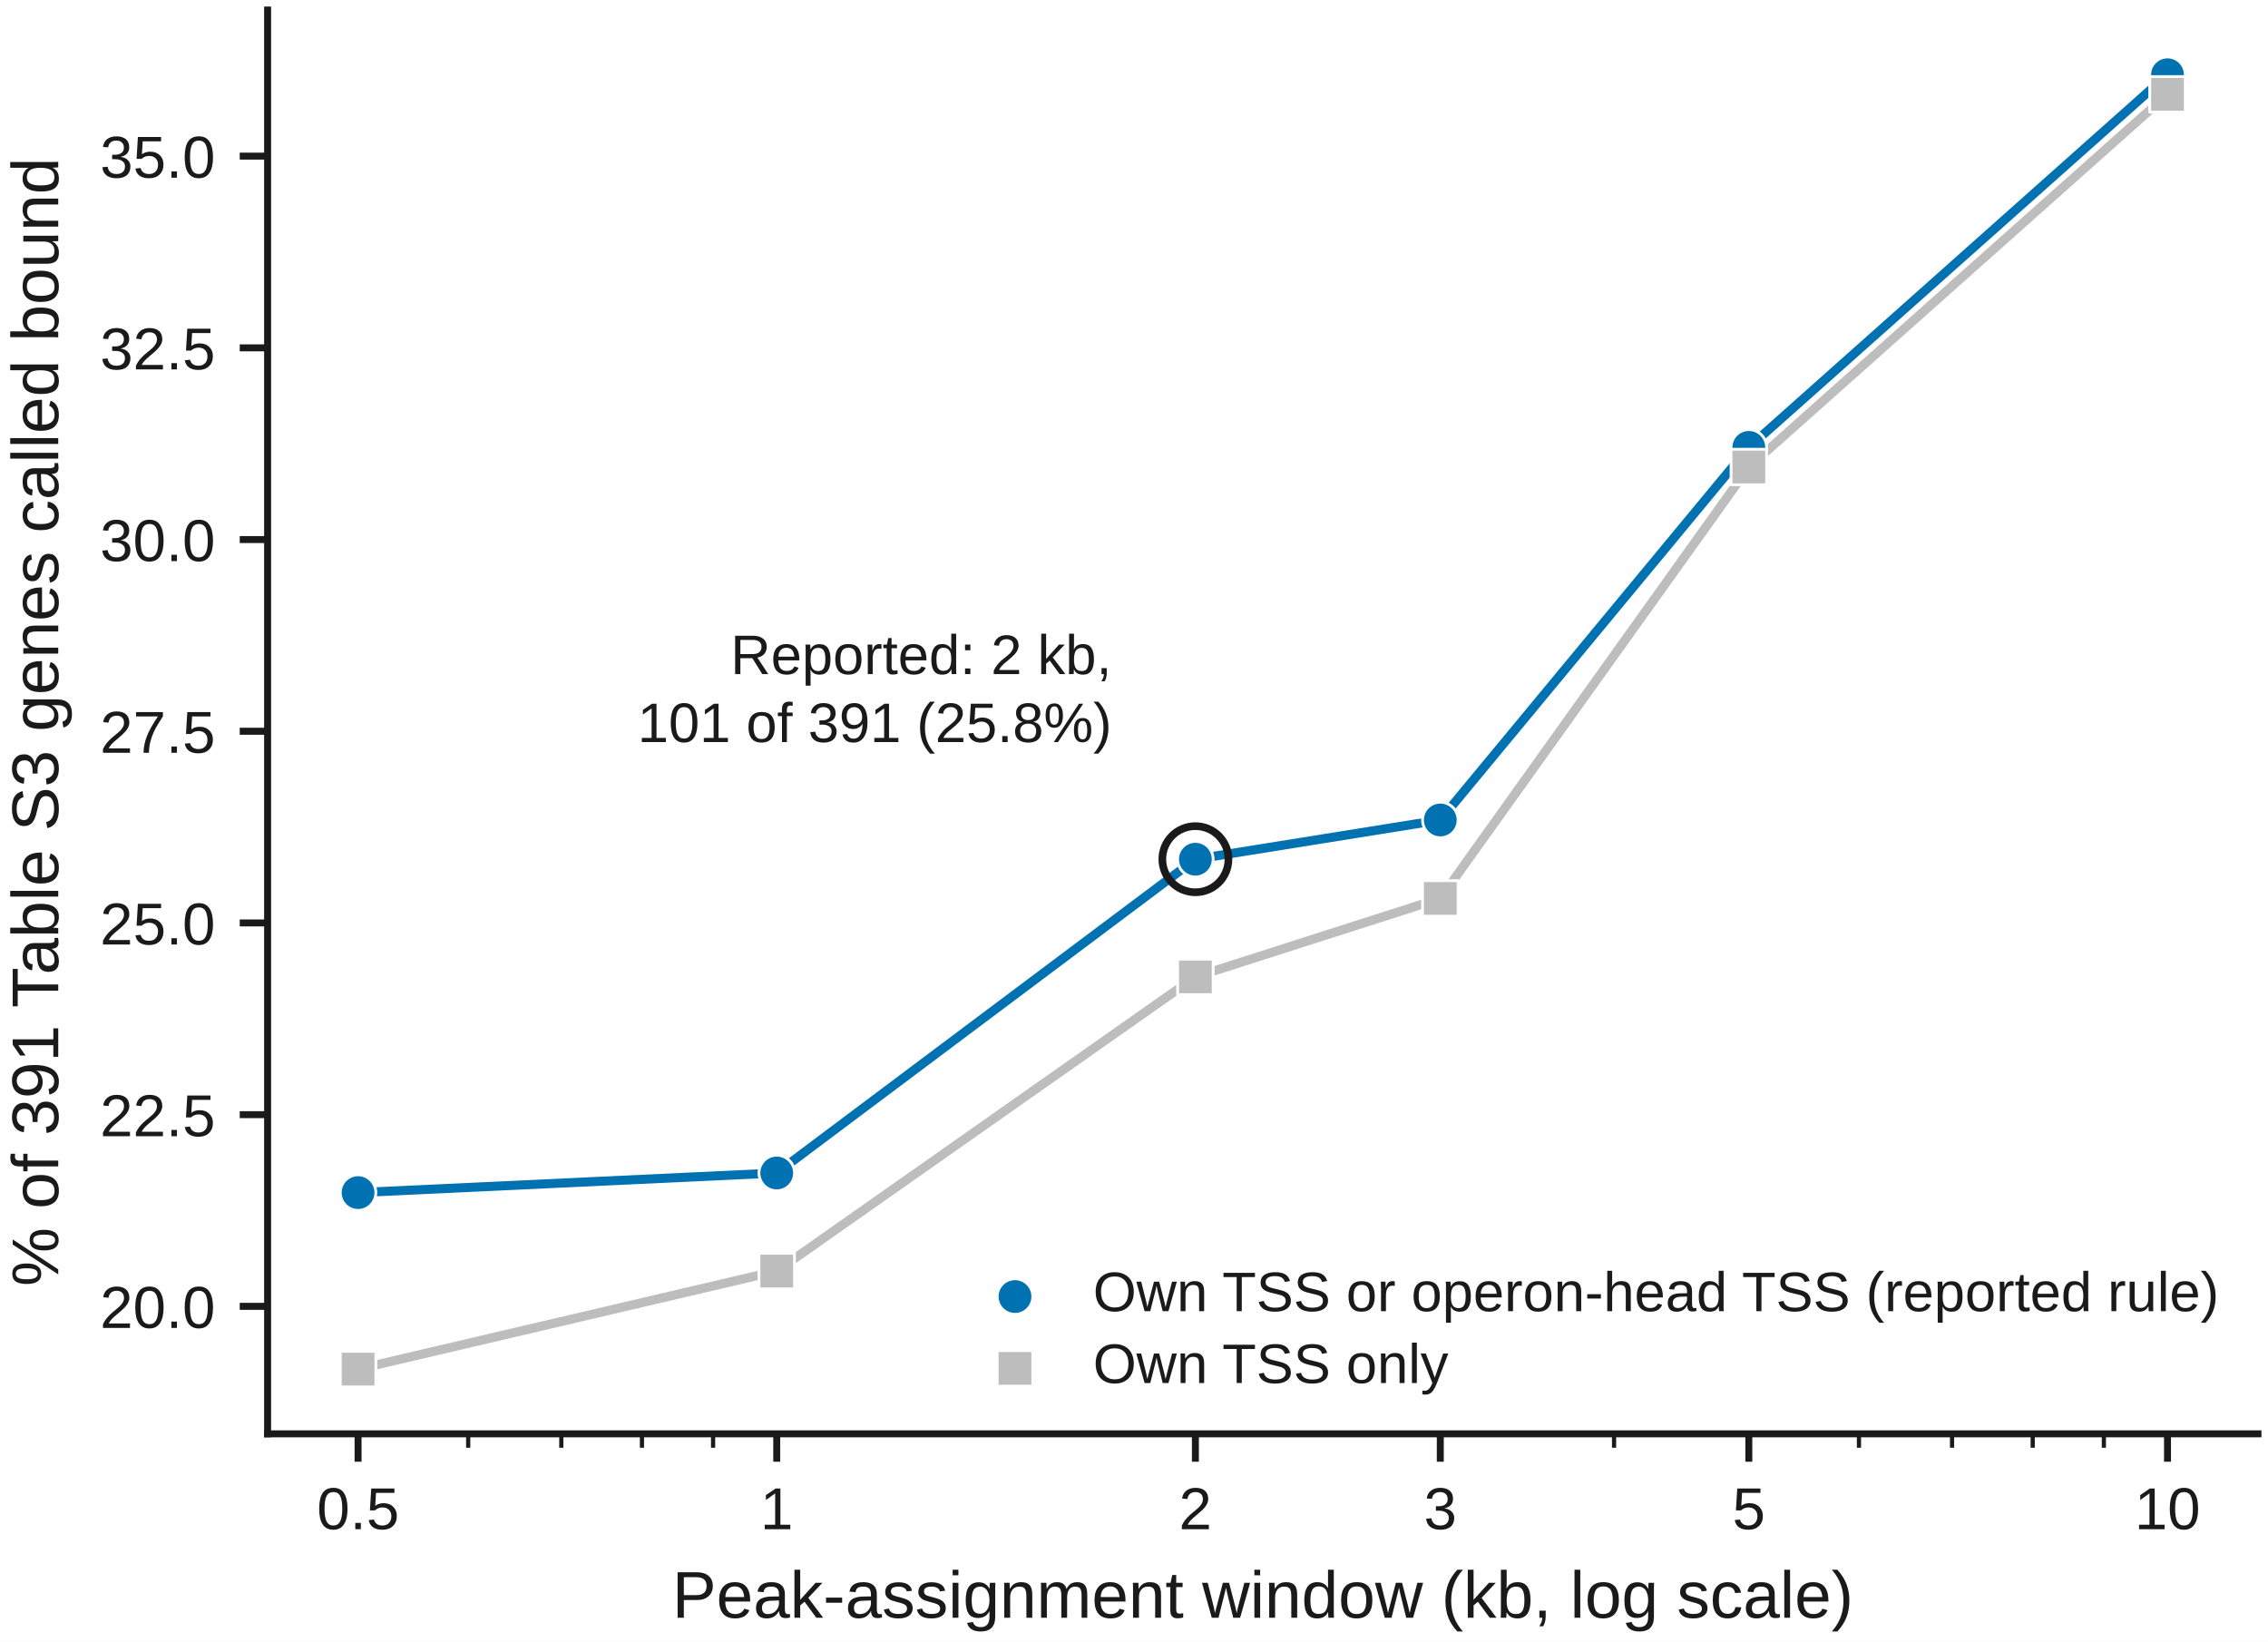
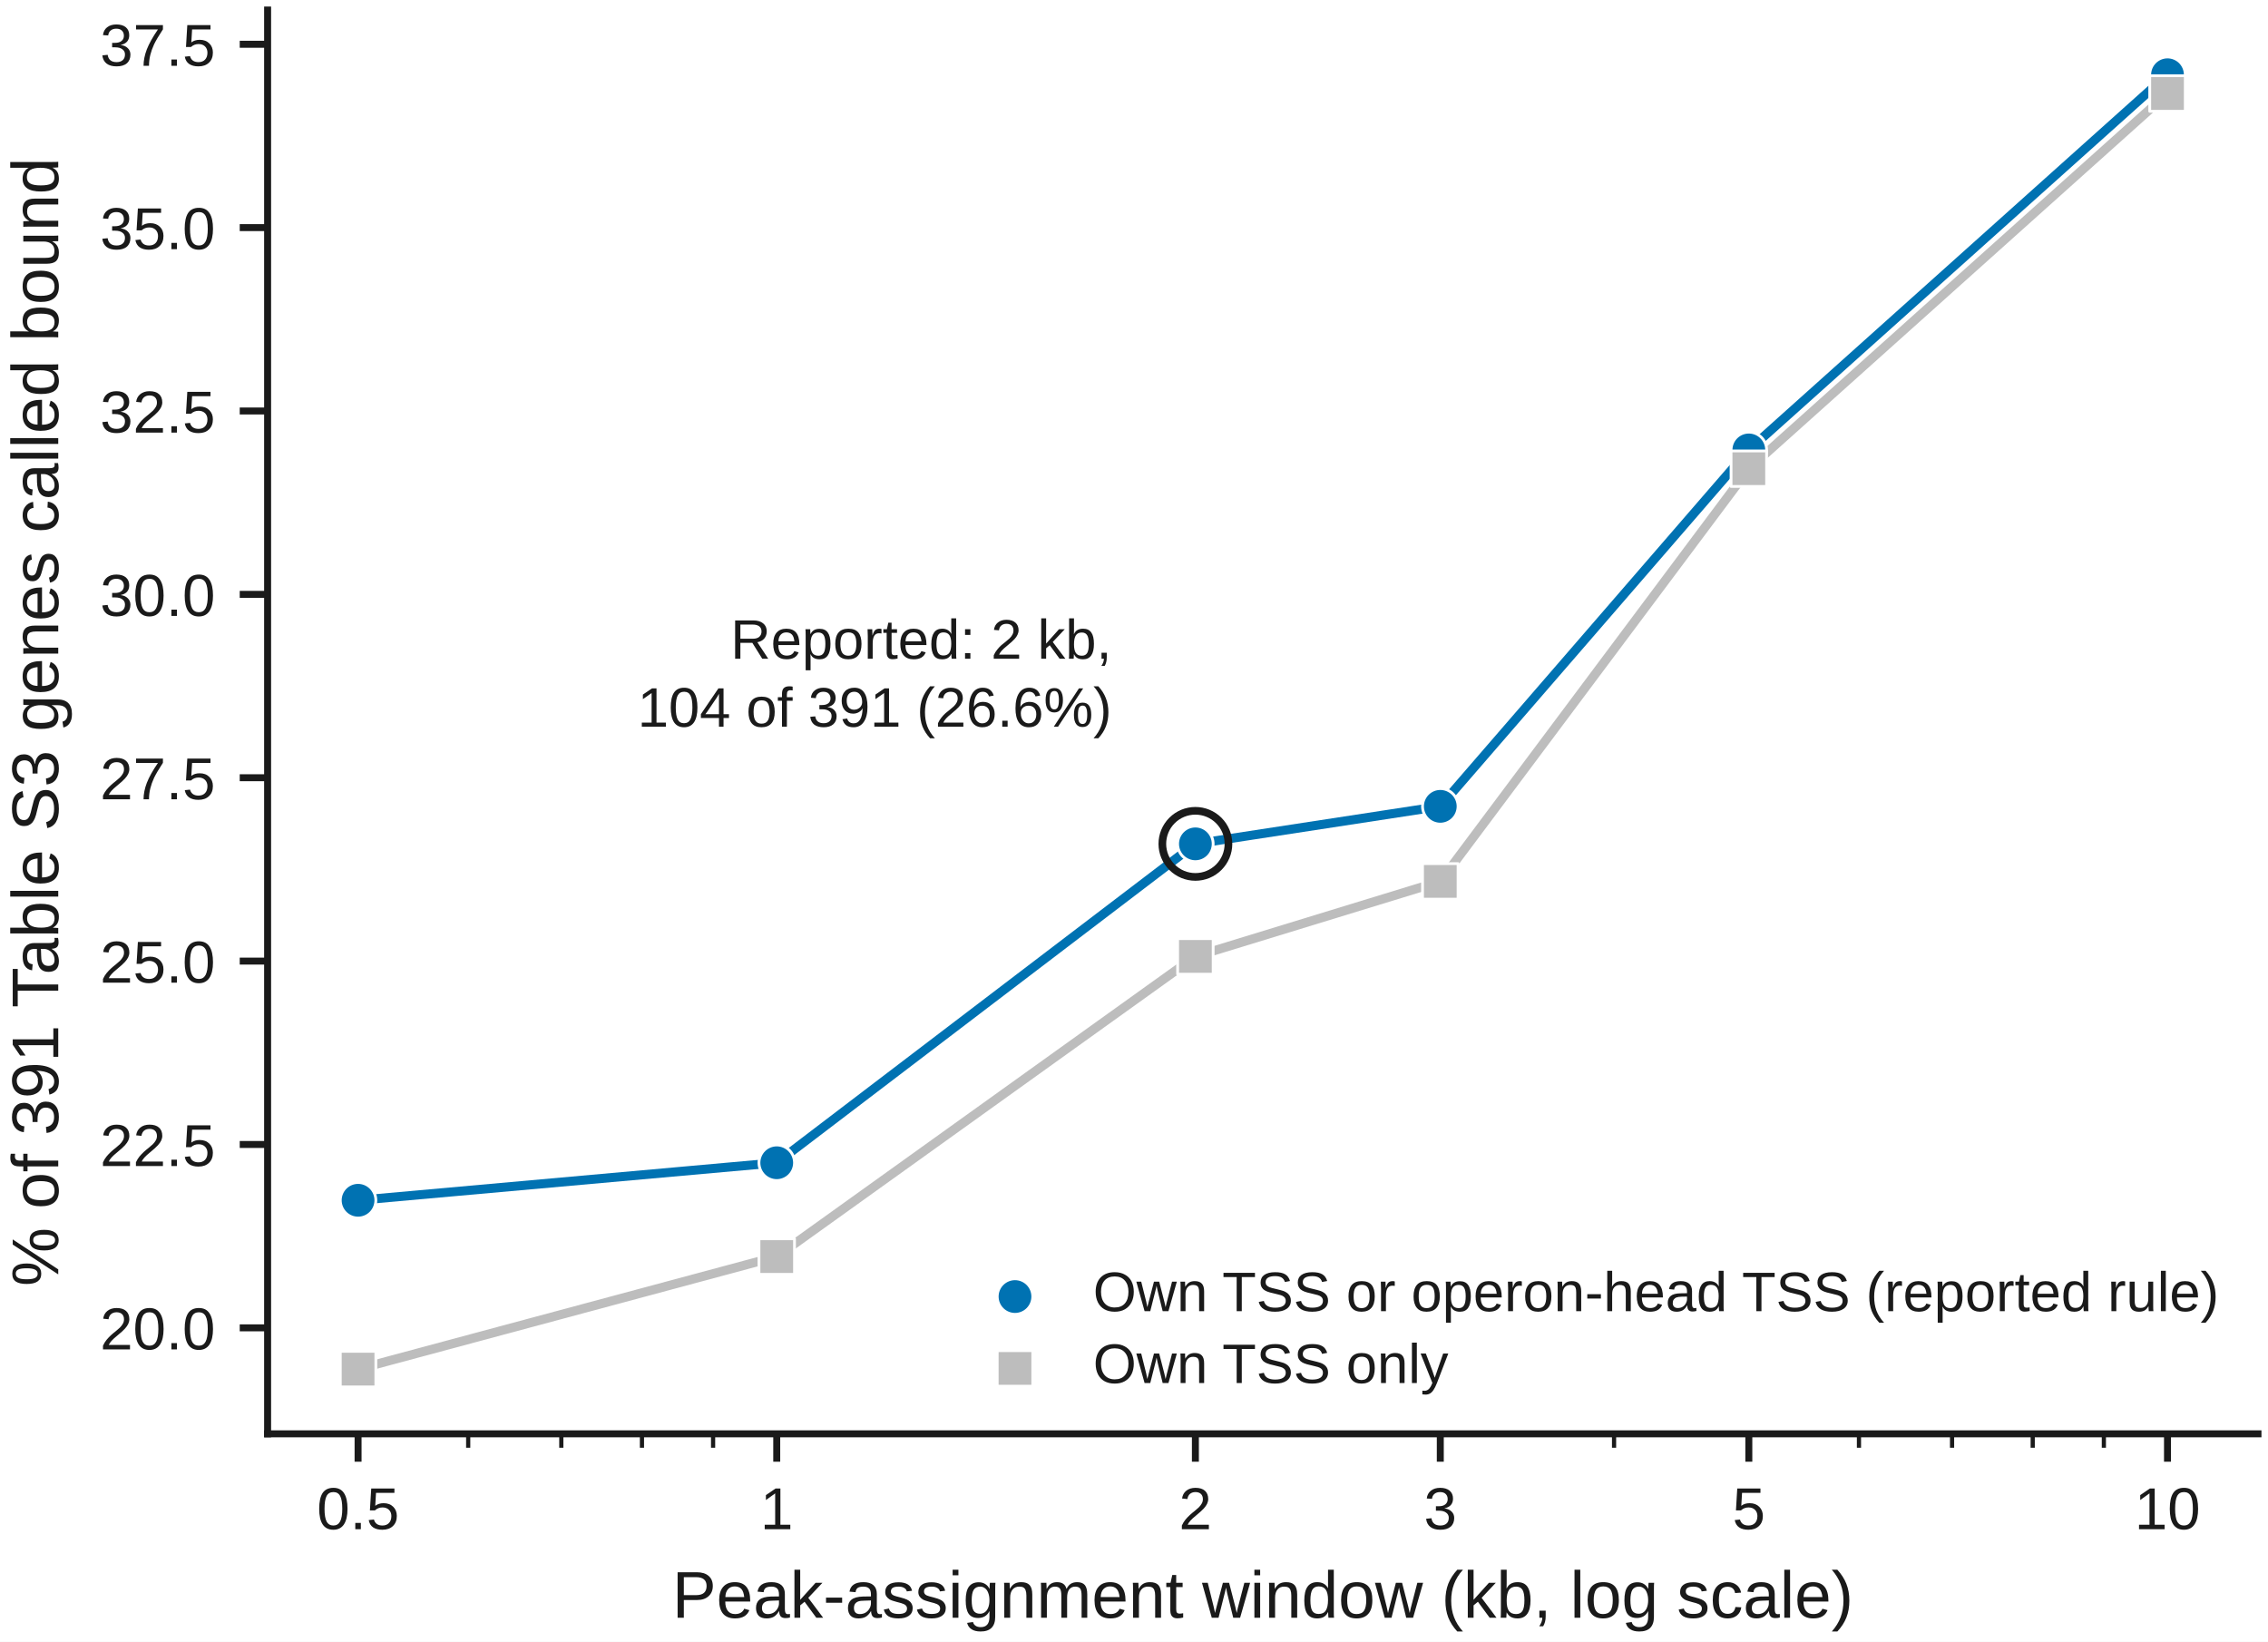
<svg xmlns="http://www.w3.org/2000/svg" xmlns:xlink="http://www.w3.org/1999/xlink" width="325.428pt" height="235.571pt" viewBox="0 0 325.428 235.571" version="1.1">
  <defs>
    <style type="text/css">*{stroke-linejoin: round; stroke-linecap: butt}</style>
  </defs>
  <g id="figure_1">
    <g id="patch_1">
      <path d="M -0 235.571  L 325.428 235.571  L 325.428 0  L -0 0  z " style="fill: #ffffff" />
    </g>
    <g id="axes_1">
      <g id="patch_2">
        <path d="M 38.398 205.739  L 323.988 205.739  L 323.988 1.44  L 38.398 1.44  z " style="fill: #ffffff" />
      </g>
      <g id="matplotlib.axis_1">
        <g id="xtick_1">
          <g id="line2d_1">
            <defs>
-               <path id="m923e457797" d="M 0 0  L 0 4  " style="stroke: #1a1a1a" />
+               <path id="m969621556f" d="M 0 0  L 0 4  " style="stroke: #1a1a1a" />
            </defs>
            <g>
-               <use xlink:href="#m923e457797" x="51.379" y="205.739" style="fill: #1a1a1a; stroke: #1a1a1a" />
+               <use xlink:href="#m969621556f" x="51.379" y="205.739" style="fill: #1a1a1a; stroke: #1a1a1a" />
            </g>
          </g>
          <g id="text_1">
            <text style="font-size: 8.5px; font-family: 'Arial'; text-anchor: middle; fill: #1a1a1a" x="51.379" y="219.427" transform="rotate(-0 51.3789 219.4268)">0.5</text>
          </g>
        </g>
        <g id="xtick_2">
          <g id="line2d_2">
            <g>
-               <use xlink:href="#m923e457797" x="111.451" y="205.739" style="fill: #1a1a1a; stroke: #1a1a1a" />
+               <use xlink:href="#m969621556f" x="111.451" y="205.739" style="fill: #1a1a1a; stroke: #1a1a1a" />
            </g>
          </g>
          <g id="text_2">
            <text style="font-size: 8.5px; font-family: 'Arial'; text-anchor: middle; fill: #1a1a1a" x="111.451" y="219.427" transform="rotate(-0 111.4511 219.4268)">1</text>
          </g>
        </g>
        <g id="xtick_3">
          <g id="line2d_3">
            <g>
-               <use xlink:href="#m923e457797" x="171.523" y="205.739" style="fill: #1a1a1a; stroke: #1a1a1a" />
+               <use xlink:href="#m969621556f" x="171.523" y="205.739" style="fill: #1a1a1a; stroke: #1a1a1a" />
            </g>
          </g>
          <g id="text_3">
            <text style="font-size: 8.5px; font-family: 'Arial'; text-anchor: middle; fill: #1a1a1a" x="171.523" y="219.427" transform="rotate(-0 171.5233 219.4268)">2</text>
          </g>
        </g>
        <g id="xtick_4">
          <g id="line2d_4">
            <g>
-               <use xlink:href="#m923e457797" x="206.663" y="205.739" style="fill: #1a1a1a; stroke: #1a1a1a" />
+               <use xlink:href="#m969621556f" x="206.663" y="205.739" style="fill: #1a1a1a; stroke: #1a1a1a" />
            </g>
          </g>
          <g id="text_4">
            <text style="font-size: 8.5px; font-family: 'Arial'; text-anchor: middle; fill: #1a1a1a" x="206.663" y="219.427" transform="rotate(-0 206.6633 219.4268)">3</text>
          </g>
        </g>
        <g id="xtick_5">
          <g id="line2d_5">
            <g>
-               <use xlink:href="#m923e457797" x="250.934" y="205.739" style="fill: #1a1a1a; stroke: #1a1a1a" />
+               <use xlink:href="#m969621556f" x="250.934" y="205.739" style="fill: #1a1a1a; stroke: #1a1a1a" />
            </g>
          </g>
          <g id="text_5">
            <text style="font-size: 8.5px; font-family: 'Arial'; text-anchor: middle; fill: #1a1a1a" x="250.934" y="219.427" transform="rotate(-0 250.9345 219.4268)">5</text>
          </g>
        </g>
        <g id="xtick_6">
          <g id="line2d_6">
            <g>
-               <use xlink:href="#m923e457797" x="311.007" y="205.739" style="fill: #1a1a1a; stroke: #1a1a1a" />
+               <use xlink:href="#m969621556f" x="311.007" y="205.739" style="fill: #1a1a1a; stroke: #1a1a1a" />
            </g>
          </g>
          <g id="text_6">
            <text style="font-size: 8.5px; font-family: 'Arial'; text-anchor: middle; fill: #1a1a1a" x="311.007" y="219.427" transform="rotate(-0 311.0067 219.4268)">10</text>
          </g>
        </g>
        <g id="xtick_7">
          <g id="line2d_7">
            <defs>
-               <path id="m041bf5f2bb" d="M 0 0  L 0 2  " style="stroke: #1a1a1a; stroke-width: 0.6" />
+               <path id="ma6368fbb3b" d="M 0 0  L 0 2  " style="stroke: #1a1a1a; stroke-width: 0.6" />
            </defs>
            <g>
-               <use xlink:href="#m041bf5f2bb" x="67.18" y="205.739" style="fill: #1a1a1a; stroke: #1a1a1a; stroke-width: 0.6" />
+               <use xlink:href="#ma6368fbb3b" x="67.18" y="205.739" style="fill: #1a1a1a; stroke: #1a1a1a; stroke-width: 0.6" />
            </g>
          </g>
        </g>
        <g id="xtick_8">
          <g id="line2d_8">
            <g>
-               <use xlink:href="#m041bf5f2bb" x="80.54" y="205.739" style="fill: #1a1a1a; stroke: #1a1a1a; stroke-width: 0.6" />
+               <use xlink:href="#ma6368fbb3b" x="80.54" y="205.739" style="fill: #1a1a1a; stroke: #1a1a1a; stroke-width: 0.6" />
            </g>
          </g>
        </g>
        <g id="xtick_9">
          <g id="line2d_9">
            <g>
-               <use xlink:href="#m041bf5f2bb" x="92.112" y="205.739" style="fill: #1a1a1a; stroke: #1a1a1a; stroke-width: 0.6" />
+               <use xlink:href="#ma6368fbb3b" x="92.112" y="205.739" style="fill: #1a1a1a; stroke: #1a1a1a; stroke-width: 0.6" />
            </g>
          </g>
        </g>
        <g id="xtick_10">
          <g id="line2d_10">
            <g>
-               <use xlink:href="#m041bf5f2bb" x="102.32" y="205.739" style="fill: #1a1a1a; stroke: #1a1a1a; stroke-width: 0.6" />
+               <use xlink:href="#ma6368fbb3b" x="102.32" y="205.739" style="fill: #1a1a1a; stroke: #1a1a1a; stroke-width: 0.6" />
            </g>
          </g>
        </g>
        <g id="xtick_11">
          <g id="line2d_11">
            <g>
-               <use xlink:href="#m041bf5f2bb" x="231.596" y="205.739" style="fill: #1a1a1a; stroke: #1a1a1a; stroke-width: 0.6" />
+               <use xlink:href="#ma6368fbb3b" x="231.596" y="205.739" style="fill: #1a1a1a; stroke: #1a1a1a; stroke-width: 0.6" />
            </g>
          </g>
        </g>
        <g id="xtick_12">
          <g id="line2d_12">
            <g>
-               <use xlink:href="#m041bf5f2bb" x="266.736" y="205.739" style="fill: #1a1a1a; stroke: #1a1a1a; stroke-width: 0.6" />
+               <use xlink:href="#ma6368fbb3b" x="266.736" y="205.739" style="fill: #1a1a1a; stroke: #1a1a1a; stroke-width: 0.6" />
            </g>
          </g>
        </g>
        <g id="xtick_13">
          <g id="line2d_13">
            <g>
-               <use xlink:href="#m041bf5f2bb" x="280.095" y="205.739" style="fill: #1a1a1a; stroke: #1a1a1a; stroke-width: 0.6" />
+               <use xlink:href="#ma6368fbb3b" x="280.095" y="205.739" style="fill: #1a1a1a; stroke: #1a1a1a; stroke-width: 0.6" />
            </g>
          </g>
        </g>
        <g id="xtick_14">
          <g id="line2d_14">
            <g>
-               <use xlink:href="#m041bf5f2bb" x="291.668" y="205.739" style="fill: #1a1a1a; stroke: #1a1a1a; stroke-width: 0.6" />
+               <use xlink:href="#ma6368fbb3b" x="291.668" y="205.739" style="fill: #1a1a1a; stroke: #1a1a1a; stroke-width: 0.6" />
            </g>
          </g>
        </g>
        <g id="xtick_15">
          <g id="line2d_15">
            <g>
-               <use xlink:href="#m041bf5f2bb" x="301.876" y="205.739" style="fill: #1a1a1a; stroke: #1a1a1a; stroke-width: 0.6" />
+               <use xlink:href="#ma6368fbb3b" x="301.876" y="205.739" style="fill: #1a1a1a; stroke: #1a1a1a; stroke-width: 0.6" />
            </g>
          </g>
        </g>
        <g id="text_7">
          <text style="font-size: 9.5px; font-family: 'Arial'; text-anchor: middle; fill: #1a1a1a" x="181.193" y="232.132" transform="rotate(-0 181.1928 232.1319)">Peak-assignment window (kb, log scale)</text>
        </g>
      </g>
      <g id="matplotlib.axis_2">
        <g id="ytick_1">
          <g id="line2d_16">
            <defs>
-               <path id="me5d1faef4f" d="M 0 0  L -4 0  " style="stroke: #1a1a1a" />
+               <path id="m55e130d418" d="M 0 0  L -4 0  " style="stroke: #1a1a1a" />
            </defs>
            <g>
-               <use xlink:href="#me5d1faef4f" x="38.398" y="187.447" style="fill: #1a1a1a; stroke: #1a1a1a" />
+               <use xlink:href="#m55e130d418" x="38.398" y="190.531" style="fill: #1a1a1a; stroke: #1a1a1a" />
            </g>
          </g>
          <g id="text_8">
-             <text style="font-size: 8.5px; font-family: 'Arial'; text-anchor: end; fill: #1a1a1a" x="30.898" y="190.542" transform="rotate(-0 30.89751 190.5415)">20.0</text>
+             <text style="font-size: 8.5px; font-family: 'Arial'; text-anchor: end; fill: #1a1a1a" x="30.898" y="193.625" transform="rotate(-0 30.89751 193.6247)">20.0</text>
          </g>
        </g>
        <g id="ytick_2">
          <g id="line2d_17">
            <g>
-               <use xlink:href="#me5d1faef4f" x="38.398" y="159.94" style="fill: #1a1a1a; stroke: #1a1a1a" />
+               <use xlink:href="#m55e130d418" x="38.398" y="164.219" style="fill: #1a1a1a; stroke: #1a1a1a" />
            </g>
          </g>
          <g id="text_9">
-             <text style="font-size: 8.5px; font-family: 'Arial'; text-anchor: end; fill: #1a1a1a" x="30.898" y="163.034" transform="rotate(-0 30.89751 163.0344)">22.5</text>
+             <text style="font-size: 8.5px; font-family: 'Arial'; text-anchor: end; fill: #1a1a1a" x="30.898" y="167.314" transform="rotate(-0 30.89751 167.3135)">22.5</text>
          </g>
        </g>
        <g id="ytick_3">
          <g id="line2d_18">
            <g>
-               <use xlink:href="#me5d1faef4f" x="38.398" y="132.433" style="fill: #1a1a1a; stroke: #1a1a1a" />
+               <use xlink:href="#m55e130d418" x="38.398" y="137.908" style="fill: #1a1a1a; stroke: #1a1a1a" />
            </g>
          </g>
          <g id="text_10">
-             <text style="font-size: 8.5px; font-family: 'Arial'; text-anchor: end; fill: #1a1a1a" x="30.898" y="135.527" transform="rotate(-0 30.89751 135.5272)">25.0</text>
+             <text style="font-size: 8.5px; font-family: 'Arial'; text-anchor: end; fill: #1a1a1a" x="30.898" y="141.002" transform="rotate(-0 30.89751 141.0023)">25.0</text>
          </g>
        </g>
        <g id="ytick_4">
          <g id="line2d_19">
            <g>
-               <use xlink:href="#me5d1faef4f" x="38.398" y="104.926" style="fill: #1a1a1a; stroke: #1a1a1a" />
+               <use xlink:href="#m55e130d418" x="38.398" y="111.597" style="fill: #1a1a1a; stroke: #1a1a1a" />
            </g>
          </g>
          <g id="text_11">
-             <text style="font-size: 8.5px; font-family: 'Arial'; text-anchor: end; fill: #1a1a1a" x="30.898" y="108.02" transform="rotate(-0 30.89751 108.0201)">27.5</text>
+             <text style="font-size: 8.5px; font-family: 'Arial'; text-anchor: end; fill: #1a1a1a" x="30.898" y="114.691" transform="rotate(-0 30.89751 114.6912)">27.5</text>
          </g>
        </g>
        <g id="ytick_5">
          <g id="line2d_20">
            <g>
-               <use xlink:href="#me5d1faef4f" x="38.398" y="77.419" style="fill: #1a1a1a; stroke: #1a1a1a" />
+               <use xlink:href="#m55e130d418" x="38.398" y="85.286" style="fill: #1a1a1a; stroke: #1a1a1a" />
            </g>
          </g>
          <g id="text_12">
-             <text style="font-size: 8.5px; font-family: 'Arial'; text-anchor: end; fill: #1a1a1a" x="30.898" y="80.513" transform="rotate(-0 30.89751 80.51293)">30.0</text>
+             <text style="font-size: 8.5px; font-family: 'Arial'; text-anchor: end; fill: #1a1a1a" x="30.898" y="88.38" transform="rotate(-0 30.89751 88.37998)">30.0</text>
          </g>
        </g>
        <g id="ytick_6">
          <g id="line2d_21">
            <g>
-               <use xlink:href="#me5d1faef4f" x="38.398" y="49.912" style="fill: #1a1a1a; stroke: #1a1a1a" />
+               <use xlink:href="#m55e130d418" x="38.398" y="58.975" style="fill: #1a1a1a; stroke: #1a1a1a" />
            </g>
          </g>
          <g id="text_13">
-             <text style="font-size: 8.5px; font-family: 'Arial'; text-anchor: end; fill: #1a1a1a" x="30.898" y="53.006" transform="rotate(-0 30.89751 53.00578)">32.5</text>
+             <text style="font-size: 8.5px; font-family: 'Arial'; text-anchor: end; fill: #1a1a1a" x="30.898" y="62.069" transform="rotate(-0 30.89751 62.0688)">32.5</text>
          </g>
        </g>
        <g id="ytick_7">
          <g id="line2d_22">
            <g>
-               <use xlink:href="#me5d1faef4f" x="38.398" y="22.405" style="fill: #1a1a1a; stroke: #1a1a1a" />
+               <use xlink:href="#m55e130d418" x="38.398" y="32.663" style="fill: #1a1a1a; stroke: #1a1a1a" />
            </g>
          </g>
          <g id="text_14">
-             <text style="font-size: 8.5px; font-family: 'Arial'; text-anchor: end; fill: #1a1a1a" x="30.898" y="25.499" transform="rotate(-0 30.89751 25.49864)">35.0</text>
-           </g>
-         </g>
-         <g id="text_15">
+             <text style="font-size: 8.5px; font-family: 'Arial'; text-anchor: end; fill: #1a1a1a" x="30.898" y="35.758" transform="rotate(-0 30.89751 35.75762)">35.0</text>
+           </g>
+         </g>
+         <g id="ytick_8">
+           <g id="line2d_23">
+             <g>
+               <use xlink:href="#m55e130d418" x="38.398" y="6.352" style="fill: #1a1a1a; stroke: #1a1a1a" />
+             </g>
+           </g>
+           <g id="text_15">
+             <text style="font-size: 8.5px; font-family: 'Arial'; text-anchor: end; fill: #1a1a1a" x="30.898" y="9.446" transform="rotate(-0 30.89751 9.446434)">37.5</text>
+           </g>
+         </g>
+         <g id="text_16">
          <text style="font-size: 9.5px; font-family: 'Arial'; text-anchor: middle; fill: #1a1a1a" x="8.356" y="103.589" transform="rotate(-90 8.35626 103.5893)">% of 391 Table S3 genes called bound</text>
        </g>
      </g>
-       <g id="line2d_23">
-         <path d="M 51.379 171.126  L 111.451 168.312  L 171.523 123.288  L 206.663 117.659  L 250.934 64.193  L 311.007 10.726  " clip-path="url(#p7426af1114)" style="fill: none; stroke: #0072b2; stroke-width: 1.3; stroke-linecap: square" />
-       </g>
      <g id="line2d_24">
-         <path d="M 51.379 196.452  L 111.451 182.382  L 171.523 140.172  L 206.663 128.916  L 250.934 67.007  L 311.007 13.54  " clip-path="url(#p7426af1114)" style="fill: none; stroke: #bdbdbd; stroke-width: 1.3; stroke-linecap: square" />
+         <path d="M 51.379 172.227  L 111.451 166.844  L 171.523 121.085  L 206.663 115.702  L 250.934 64.56  L 311.007 10.726  " clip-path="url(#p50a26bc12c)" style="fill: none; stroke: #0072b2; stroke-width: 1.3; stroke-linecap: square" />
+       </g>
+       <g id="line2d_25">
+         <path d="M 51.379 196.452  L 111.451 180.302  L 171.523 137.235  L 206.663 126.469  L 250.934 67.252  L 311.007 13.418  " clip-path="url(#p50a26bc12c)" style="fill: none; stroke: #bdbdbd; stroke-width: 1.3; stroke-linecap: square" />
      </g>
      <g id="patch_3">
        <path d="M 38.398 205.739  L 38.398 1.44  " style="fill: none; stroke: #1a1a1a; stroke-linejoin: miter; stroke-linecap: square" />
      </g>
      <g id="patch_4">
        <path d="M 38.398 205.739  L 323.988 205.739  " style="fill: none; stroke: #1a1a1a; stroke-linejoin: miter; stroke-linecap: square" />
      </g>
      <g id="PathCollection_1">
        <defs>
-           <path id="m2e69849ef7" d="M 0 2.55  C 0.676 2.55 1.325 2.281 1.803 1.803  C 2.281 1.325 2.55 0.676 2.55 0  C 2.55 -0.676 2.281 -1.325 1.803 -1.803  C 1.325 -2.281 0.676 -2.55 0 -2.55  C -0.676 -2.55 -1.325 -2.281 -1.803 -1.803  C -2.281 -1.325 -2.55 -0.676 -2.55 0  C -2.55 0.676 -2.281 1.325 -1.803 1.803  C -1.325 2.281 -0.676 2.55 0 2.55  z " style="stroke: #ffffff; stroke-width: 0.4" />
+           <path id="mab5b31d5b5" d="M 0 2.55  C 0.676 2.55 1.325 2.281 1.803 1.803  C 2.281 1.325 2.55 0.676 2.55 0  C 2.55 -0.676 2.281 -1.325 1.803 -1.803  C 1.325 -2.281 0.676 -2.55 0 -2.55  C -0.676 -2.55 -1.325 -2.281 -1.803 -1.803  C -2.281 -1.325 -2.55 -0.676 -2.55 0  C -2.55 0.676 -2.281 1.325 -1.803 1.803  C -1.325 2.281 -0.676 2.55 0 2.55  z " style="stroke: #ffffff; stroke-width: 0.4" />
        </defs>
-         <g clip-path="url(#p7426af1114)">
-           <use xlink:href="#m2e69849ef7" x="51.379" y="171.126" style="fill: #0072b2; stroke: #ffffff; stroke-width: 0.4" />
-           <use xlink:href="#m2e69849ef7" x="111.451" y="168.312" style="fill: #0072b2; stroke: #ffffff; stroke-width: 0.4" />
-           <use xlink:href="#m2e69849ef7" x="171.523" y="123.288" style="fill: #0072b2; stroke: #ffffff; stroke-width: 0.4" />
-           <use xlink:href="#m2e69849ef7" x="206.663" y="117.659" style="fill: #0072b2; stroke: #ffffff; stroke-width: 0.4" />
-           <use xlink:href="#m2e69849ef7" x="250.934" y="64.193" style="fill: #0072b2; stroke: #ffffff; stroke-width: 0.4" />
-           <use xlink:href="#m2e69849ef7" x="311.007" y="10.726" style="fill: #0072b2; stroke: #ffffff; stroke-width: 0.4" />
+         <g clip-path="url(#p50a26bc12c)">
+           <use xlink:href="#mab5b31d5b5" x="51.379" y="172.227" style="fill: #0072b2; stroke: #ffffff; stroke-width: 0.4" />
+           <use xlink:href="#mab5b31d5b5" x="111.451" y="166.844" style="fill: #0072b2; stroke: #ffffff; stroke-width: 0.4" />
+           <use xlink:href="#mab5b31d5b5" x="171.523" y="121.085" style="fill: #0072b2; stroke: #ffffff; stroke-width: 0.4" />
+           <use xlink:href="#mab5b31d5b5" x="206.663" y="115.702" style="fill: #0072b2; stroke: #ffffff; stroke-width: 0.4" />
+           <use xlink:href="#mab5b31d5b5" x="250.934" y="64.56" style="fill: #0072b2; stroke: #ffffff; stroke-width: 0.4" />
+           <use xlink:href="#mab5b31d5b5" x="311.007" y="10.726" style="fill: #0072b2; stroke: #ffffff; stroke-width: 0.4" />
        </g>
      </g>
      <g id="PathCollection_2">
        <defs>
-           <path id="m24b04fe6db" d="M -2.55 2.55  L 2.55 2.55  L 2.55 -2.55  L -2.55 -2.55  z " style="stroke: #ffffff; stroke-width: 0.4" />
+           <path id="mc7887f8852" d="M -2.55 2.55  L 2.55 2.55  L 2.55 -2.55  L -2.55 -2.55  z " style="stroke: #ffffff; stroke-width: 0.4" />
        </defs>
-         <g clip-path="url(#p7426af1114)">
-           <use xlink:href="#m24b04fe6db" x="51.379" y="196.452" style="fill: #bdbdbd; stroke: #ffffff; stroke-width: 0.4" />
-           <use xlink:href="#m24b04fe6db" x="111.451" y="182.382" style="fill: #bdbdbd; stroke: #ffffff; stroke-width: 0.4" />
-           <use xlink:href="#m24b04fe6db" x="171.523" y="140.172" style="fill: #bdbdbd; stroke: #ffffff; stroke-width: 0.4" />
-           <use xlink:href="#m24b04fe6db" x="206.663" y="128.916" style="fill: #bdbdbd; stroke: #ffffff; stroke-width: 0.4" />
-           <use xlink:href="#m24b04fe6db" x="250.934" y="67.007" style="fill: #bdbdbd; stroke: #ffffff; stroke-width: 0.4" />
-           <use xlink:href="#m24b04fe6db" x="311.007" y="13.54" style="fill: #bdbdbd; stroke: #ffffff; stroke-width: 0.4" />
-         </g>
-       </g>
-       <g id="text_16">
-         <text style="font-size: 8px; font-family: 'Arial'; fill: #1a1a1a" transform="translate(104.8283 96.72727)">Reported: 2 kb,</text>
-         <text style="font-size: 8px; font-family: 'Arial'; fill: #1a1a1a" transform="translate(91.48207 106.4774)">101 of 391 (25.8%)</text>
+         <g clip-path="url(#p50a26bc12c)">
+           <use xlink:href="#mc7887f8852" x="51.379" y="196.452" style="fill: #bdbdbd; stroke: #ffffff; stroke-width: 0.4" />
+           <use xlink:href="#mc7887f8852" x="111.451" y="180.302" style="fill: #bdbdbd; stroke: #ffffff; stroke-width: 0.4" />
+           <use xlink:href="#mc7887f8852" x="171.523" y="137.235" style="fill: #bdbdbd; stroke: #ffffff; stroke-width: 0.4" />
+           <use xlink:href="#mc7887f8852" x="206.663" y="126.469" style="fill: #bdbdbd; stroke: #ffffff; stroke-width: 0.4" />
+           <use xlink:href="#mc7887f8852" x="250.934" y="67.252" style="fill: #bdbdbd; stroke: #ffffff; stroke-width: 0.4" />
+           <use xlink:href="#mc7887f8852" x="311.007" y="13.418" style="fill: #bdbdbd; stroke: #ffffff; stroke-width: 0.4" />
+         </g>
+       </g>
+       <g id="text_17">
+         <text style="font-size: 8px; font-family: 'Arial'; fill: #1a1a1a" transform="translate(104.8283 94.52498)">Reported: 2 kb,</text>
+         <text style="font-size: 8px; font-family: 'Arial'; fill: #1a1a1a" transform="translate(91.48207 104.2751)">104 of 391 (26.6%)</text>
      </g>
      <g id="PathCollection_3">
-         <path d="M 171.523 128.031  C 172.781 128.031 173.988 127.531 174.877 126.642  C 175.767 125.752 176.267 124.545 176.267 123.288  C 176.267 122.03 175.767 120.823 174.877 119.933  C 173.988 119.044 172.781 118.544 171.523 118.544  C 170.265 118.544 169.059 119.044 168.169 119.933  C 167.28 120.823 166.78 122.03 166.78 123.288  C 166.78 124.545 167.28 125.752 168.169 126.642  C 169.059 127.531 170.265 128.031 171.523 128.031  L 171.523 128.031  z " clip-path="url(#p7426af1114)" style="fill: none; stroke: #1a1a1a; stroke-width: 1.1" />
+         <path d="M 171.523 125.829  C 172.781 125.829 173.988 125.329 174.877 124.439  C 175.767 123.55 176.267 122.343 176.267 121.085  C 176.267 119.827 175.767 118.621 174.877 117.731  C 173.988 116.842 172.781 116.342 171.523 116.342  C 170.265 116.342 169.059 116.842 168.169 117.731  C 167.28 118.621 166.78 119.827 166.78 121.085  C 166.78 122.343 167.28 123.55 168.169 124.439  C 169.059 125.329 170.265 125.829 171.523 125.829  L 171.523 125.829  z " clip-path="url(#p50a26bc12c)" style="fill: none; stroke: #1a1a1a; stroke-width: 1.1" />
      </g>
      <g id="legend_1">
        <g id="PathCollection_4">
          <g>
-             <use xlink:href="#m2e69849ef7" x="145.638" y="186.042" style="fill: #0072b2; stroke: #ffffff; stroke-width: 0.4" />
-           </g>
-         </g>
-         <g id="text_17">
+             <use xlink:href="#mab5b31d5b5" x="145.638" y="186.042" style="fill: #0072b2; stroke: #ffffff; stroke-width: 0.4" />
+           </g>
+         </g>
+         <g id="text_18">
          <text style="font-size: 8px; font-family: 'Arial'; text-anchor: start; fill: #1a1a1a" x="156.838" y="188.142" transform="rotate(-0 156.8381 188.1423)">Own TSS or operon-head TSS (reported rule)</text>
        </g>
        <g id="PathCollection_5">
          <g>
-             <use xlink:href="#m24b04fe6db" x="145.638" y="196.355" style="fill: #bdbdbd; stroke: #ffffff; stroke-width: 0.4" />
-           </g>
-         </g>
-         <g id="text_18">
+             <use xlink:href="#mc7887f8852" x="145.638" y="196.355" style="fill: #bdbdbd; stroke: #ffffff; stroke-width: 0.4" />
+           </g>
+         </g>
+         <g id="text_19">
          <text style="font-size: 8px; font-family: 'Arial'; text-anchor: start; fill: #1a1a1a" x="156.838" y="198.455" transform="rotate(-0 156.8381 198.4548)">Own TSS only</text>
        </g>
      </g>
    </g>
  </g>
  <defs>
-     <clipPath id="p7426af1114">
+     <clipPath id="p50a26bc12c">
      <rect x="38.398" y="1.44" width="285.591" height="204.299" />
    </clipPath>
  </defs>
</svg>
